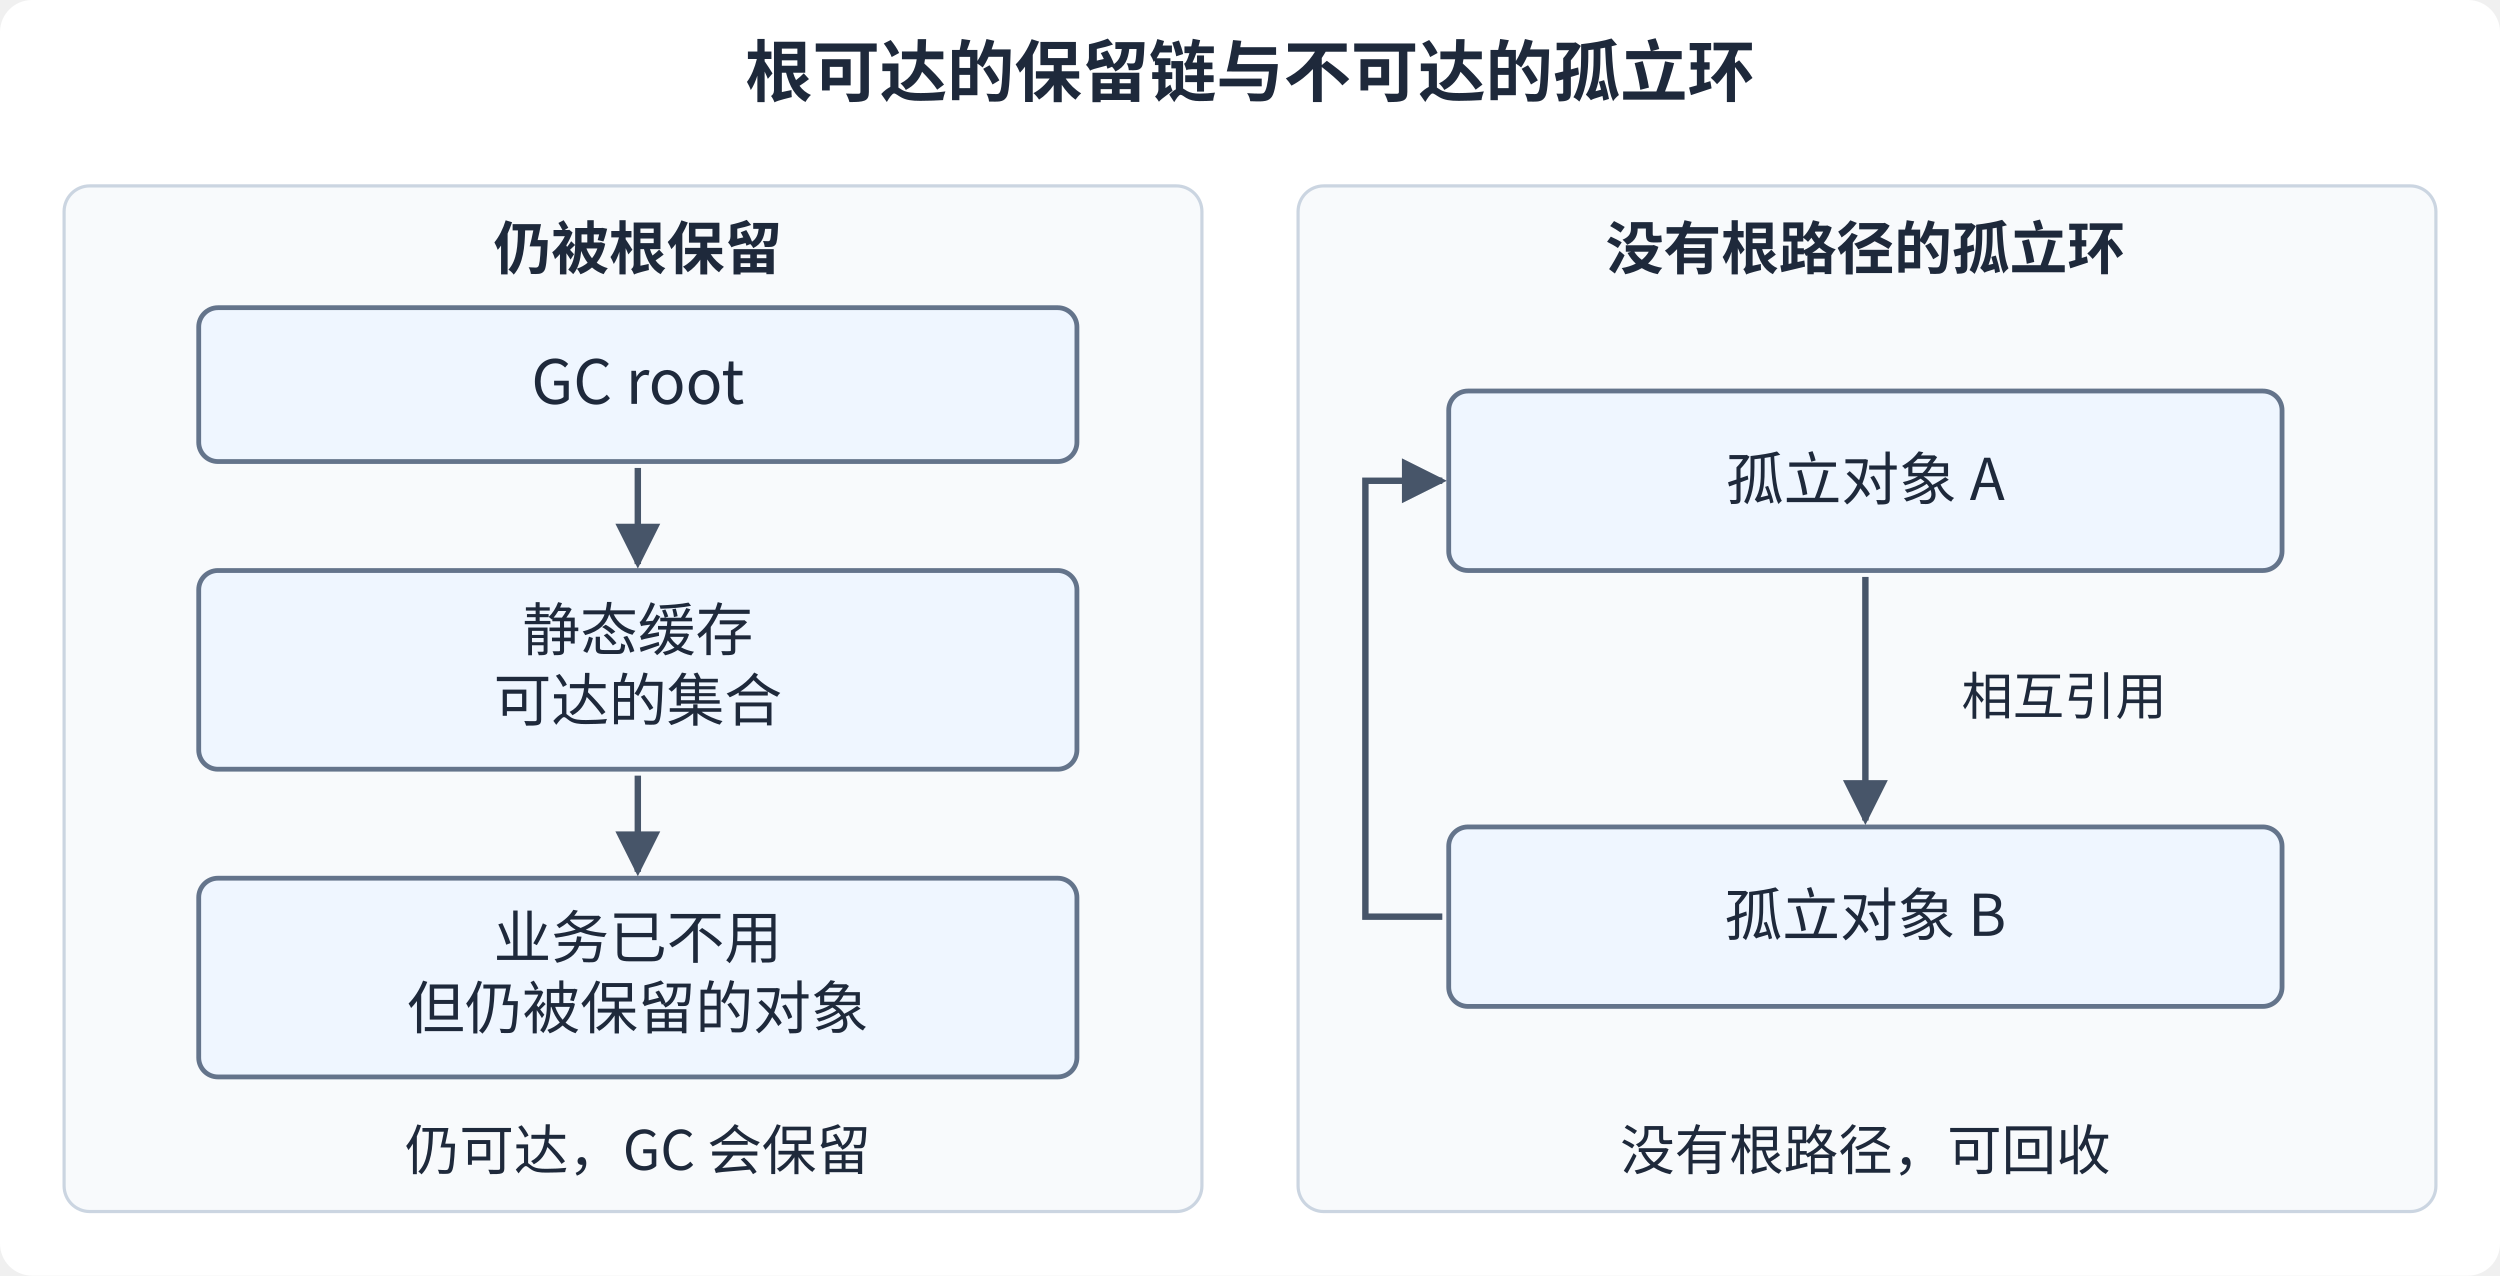
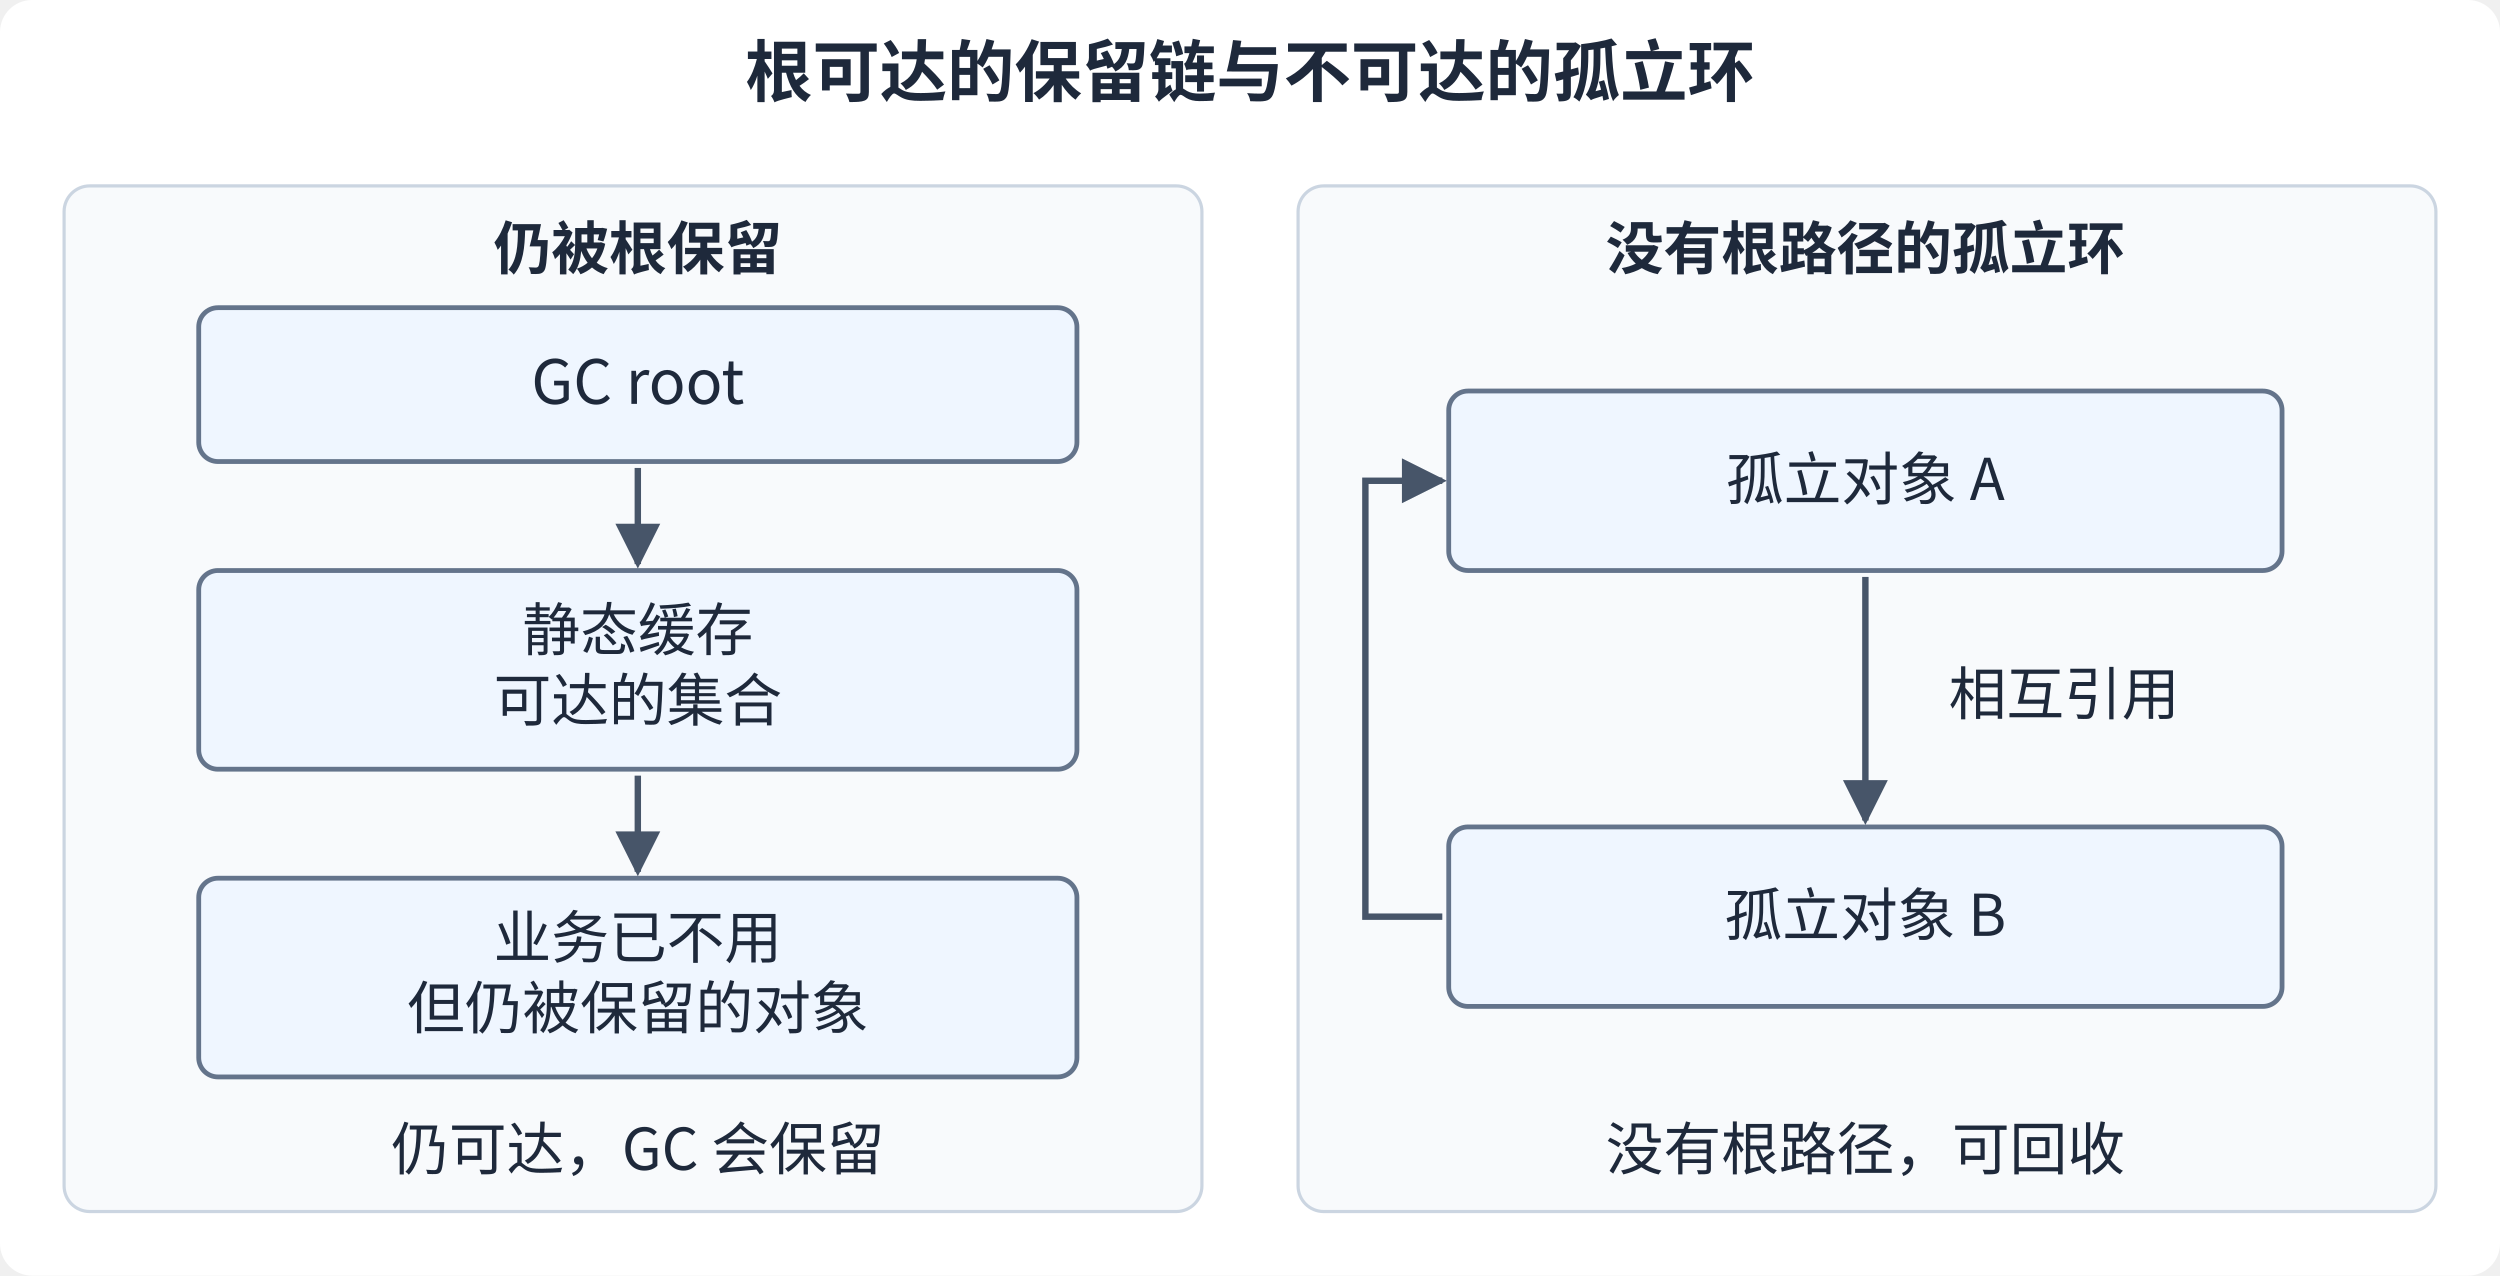
<svg xmlns="http://www.w3.org/2000/svg" width="780" height="398" viewBox="0 0 780 398" role="img" aria-labelledby="title desc">
  <defs>
    <marker id="arrow" viewBox="0 0 10 10" refX="9" refY="5" markerWidth="7" markerHeight="7" orient="auto">
      <path d="M0 0 L10 5 L0 10 Z" fill="#475569" />
    </marker>
  </defs>
  <style>
  text{font-family:"Microsoft YaHei","Noto Sans CJK SC",Arial,sans-serif;fill:#1e293b;text-anchor:middle}
  .node rect{fill:#eff6ff;stroke:#64748b;stroke-width:1.5}
  .edge{fill:none;stroke:#475569;stroke-width:2;marker-end:url(#arrow)}
</style>
  <rect width="780" height="398" rx="10" fill="#fff" />
  <text x="390" y="30" font-size="21" font-weight="bold">根可达的保留链与不可达的孤立环</text>
  <rect x="20" y="58" width="355" height="320" rx="8" fill="#f8fafc" stroke="#cbd5e1" />
  <rect x="405" y="58" width="355" height="320" rx="8" fill="#f8fafc" stroke="#cbd5e1" />
  <text x="199" y="84" font-size="18" font-weight="bold">仍被根保留</text>
  <text x="582" y="84" font-size="18" font-weight="bold">没有根路径的孤立环</text>
  <g class="node">
    <rect x="62" y="96" width="274" height="48" rx="6" />
    <text x="199" y="126" font-size="19">GC root</text>
  </g>
  <g class="node">
    <rect x="62" y="178" width="274" height="62" rx="6" />
    <text x="199" y="203" font-size="18">静态缓存</text>
    <text x="199" y="225" font-size="18">可达的集合</text>
  </g>
  <g class="node">
    <rect x="62" y="274" width="274" height="62" rx="6" />
    <text x="199" y="299" font-size="18">业务已不用</text>
    <text x="199" y="321" font-size="18">但仍被保留的对象</text>
  </g>
  <path class="edge" d="M199 146 V176" />
  <path class="edge" d="M199 242 V272" />
  <g class="node">
    <rect x="452" y="122" width="260" height="56" rx="6" />
    <text x="582" y="156" font-size="18">孤立对象 A</text>
  </g>
  <g class="node">
    <rect x="452" y="258" width="260" height="56" rx="6" />
    <text x="582" y="292" font-size="18">孤立对象 B</text>
  </g>
  <path class="edge" d="M582 180 V256" />
  <path class="edge" d="M450 286 H426 V150 H450" />
-   <text x="644" y="223" font-size="16">相互引用</text>
-   <text x="199" y="365" font-size="17">仍可达，GC 会保留</text>
-   <text x="582" y="365" font-size="17">没有根路径，可回收</text>
+   <text x="644" y="223" font-size="18">相互引用</text>
+   <text x="199" y="365" font-size="18">仍可达，GC 会保留</text>
+   <text x="582" y="365" font-size="18">没有根路径，可回收</text>
</svg>
